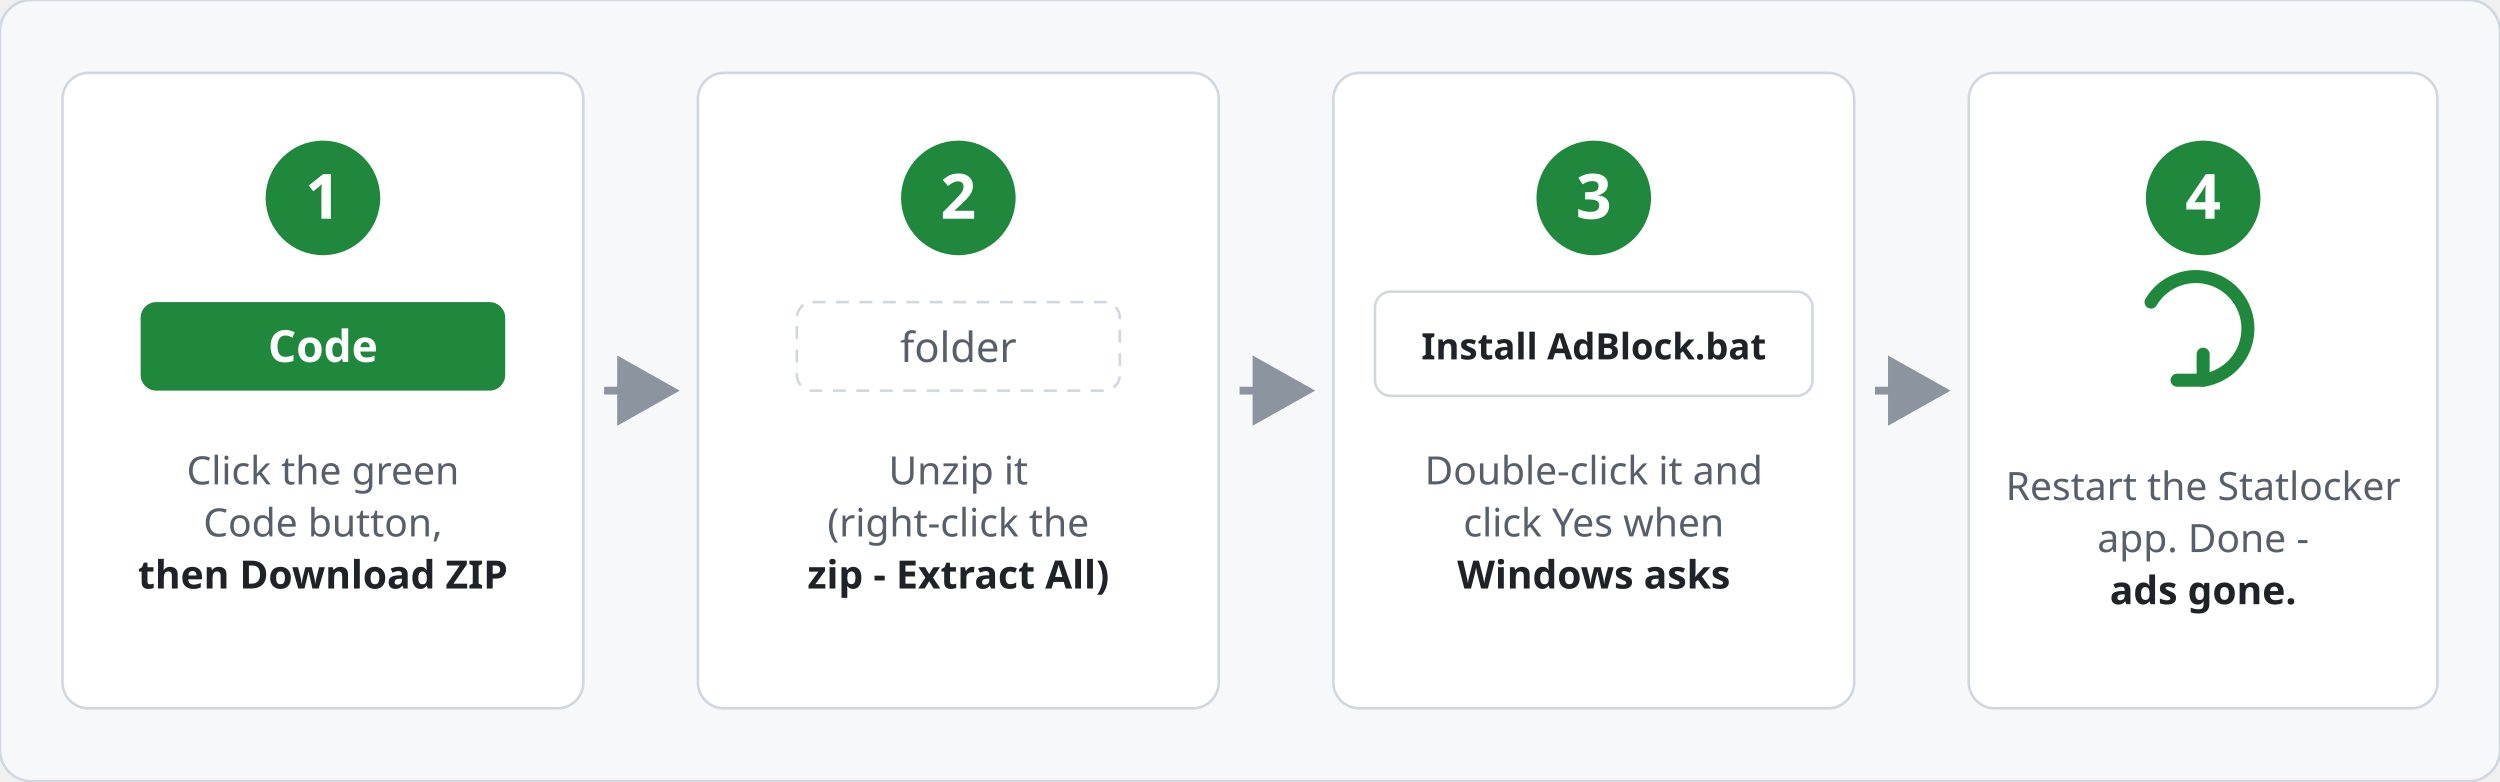
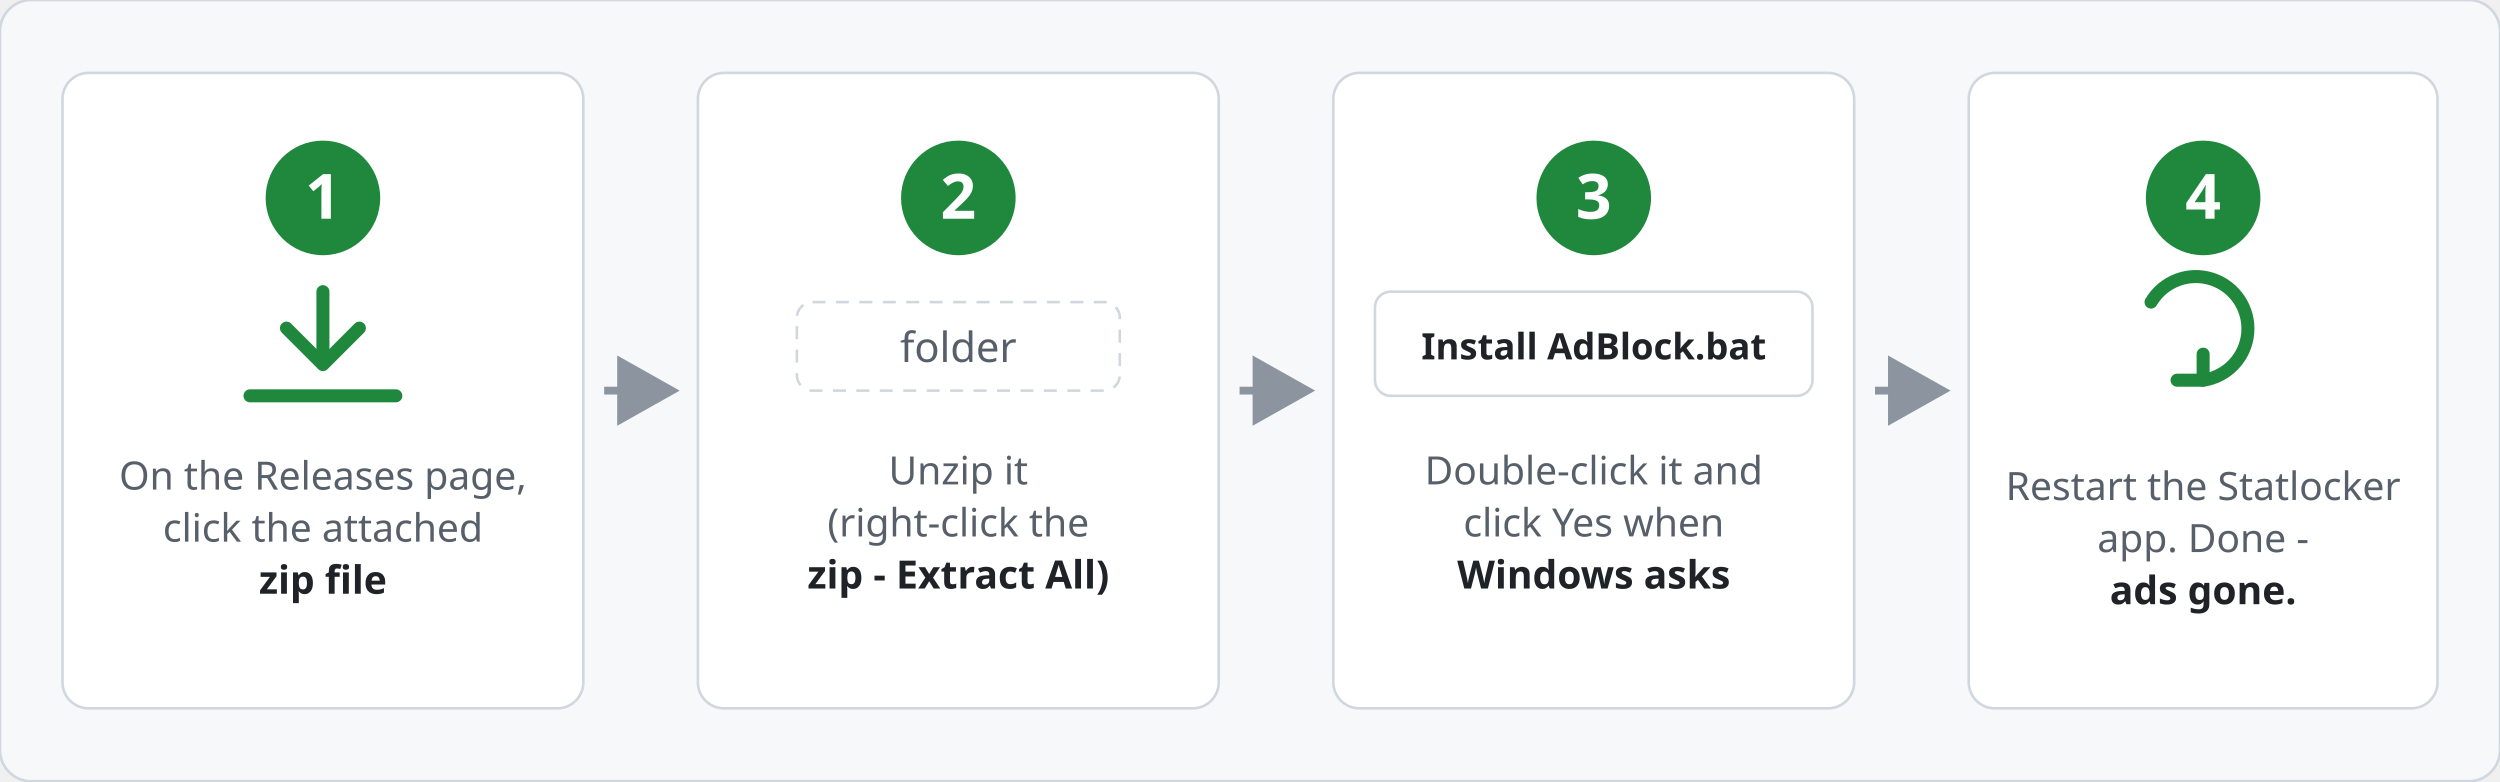
<svg xmlns="http://www.w3.org/2000/svg" viewBox="0 0 960 300" font-family="Segoe UI, system-ui, sans-serif">
  <rect width="960" height="300" rx="12" fill="#f6f8fa" stroke="#d0d7de" />
  <g>
    <rect x="24" y="28" width="200" height="244" rx="10" fill="#ffffff" stroke="#d0d7de" />
    <circle cx="124" cy="76" r="22" fill="#1f883d" />
    <text x="124" y="84" text-anchor="middle" font-size="24" fill="#ffffff" font-weight="700">1</text>
-     <rect x="54" y="116" width="140" height="34" rx="6" fill="#1f883d" />
-     <text x="124" y="139" text-anchor="middle" font-size="17" fill="#ffffff" font-weight="600">Code</text>
-     <text x="124" y="186" text-anchor="middle" font-size="15" fill="#57606a">Click the green</text>
-     <text x="124" y="206" text-anchor="middle" font-size="15" fill="#57606a">Code button,</text>
-     <text x="124" y="226" text-anchor="middle" font-size="15" fill="#1f2328" font-weight="600">then Download ZIP</text>
+     <path d="M124 112 v24" stroke="#1f883d" stroke-width="5" fill="none" stroke-linecap="round" />
+     <path d="M110 126 L124 140 L138 126" stroke="#1f883d" stroke-width="5" fill="none" stroke-linecap="round" stroke-linejoin="round" />
+     <path d="M96 152 h56" stroke="#1f883d" stroke-width="5" stroke-linecap="round" />
+     <text x="124" y="188" text-anchor="middle" font-size="15" fill="#57606a">On the Releases page,</text>
+     <text x="124" y="208" text-anchor="middle" font-size="15" fill="#57606a">click the attached</text>
+     <text x="124" y="228" text-anchor="middle" font-size="15" fill="#1f2328" font-weight="600">zip file</text>
  </g>
  <path d="M232 150 L258 150" stroke="#8c959f" stroke-width="3" marker-end="url(#a)" />
  <g>
    <rect x="268" y="28" width="200" height="244" rx="10" fill="#ffffff" stroke="#d0d7de" />
    <circle cx="368" cy="76" r="22" fill="#1f883d" />
    <text x="368" y="84" text-anchor="middle" font-size="24" fill="#ffffff" font-weight="700">2</text>
    <rect x="306" y="116" width="124" height="34" rx="6" fill="none" stroke="#d0d7de" stroke-dasharray="5 4" />
    <text x="368" y="139" text-anchor="middle" font-size="16" fill="#57606a">folder</text>
    <text x="368" y="186" text-anchor="middle" font-size="15" fill="#57606a">Unzip it</text>
    <text x="368" y="206" text-anchor="middle" font-size="15" fill="#57606a">(right-click the</text>
    <text x="368" y="226" text-anchor="middle" font-size="15" fill="#1f2328" font-weight="600">zip - Extract All)</text>
  </g>
  <path d="M476 150 L502 150" stroke="#8c959f" stroke-width="3" marker-end="url(#a)" />
  <g>
    <rect x="512" y="28" width="200" height="244" rx="10" fill="#ffffff" stroke="#d0d7de" />
    <circle cx="612" cy="76" r="22" fill="#1f883d" />
    <text x="612" y="84" text-anchor="middle" font-size="24" fill="#ffffff" font-weight="700">3</text>
    <rect x="528" y="112" width="168" height="40" rx="6" fill="#ffffff" stroke="#d0d7de" />
    <text x="612" y="138" text-anchor="middle" font-size="14" fill="#1f2328" font-weight="600">Install AdBlock.bat</text>
    <text x="612" y="186" text-anchor="middle" font-size="15" fill="#57606a">Double-click it and</text>
    <text x="612" y="206" text-anchor="middle" font-size="15" fill="#57606a">click Yes when</text>
    <text x="612" y="226" text-anchor="middle" font-size="15" fill="#1f2328" font-weight="600">Windows asks</text>
  </g>
  <path d="M720 150 L746 150" stroke="#8c959f" stroke-width="3" marker-end="url(#a)" />
  <g>
    <rect x="756" y="28" width="180" height="244" rx="10" fill="#ffffff" stroke="#d0d7de" />
    <circle cx="846" cy="76" r="22" fill="#1f883d" />
    <text x="846" y="84" text-anchor="middle" font-size="24" fill="#ffffff" font-weight="700">4</text>
    <path d="M826 116 a20 20 0 1 1 20 30" fill="none" stroke="#1f883d" stroke-width="5" stroke-linecap="round" />
    <path d="M836 146 L846 146 L846 136" fill="none" stroke="#1f883d" stroke-width="5" stroke-linecap="round" stroke-linejoin="round" />
    <text x="846" y="192" text-anchor="middle" font-size="15" fill="#57606a">Restart the Statlocker</text>
    <text x="846" y="212" text-anchor="middle" font-size="15" fill="#57606a">app. Done -</text>
    <text x="846" y="232" text-anchor="middle" font-size="15" fill="#1f2328" font-weight="700">ads gone.</text>
  </g>
  <defs>
    <marker id="a" markerWidth="9" markerHeight="9" refX="7" refY="4.5" orient="auto">
      <path d="M0,0 L8,4.5 L0,9 z" fill="#8c959f" />
    </marker>
  </defs>
</svg>
